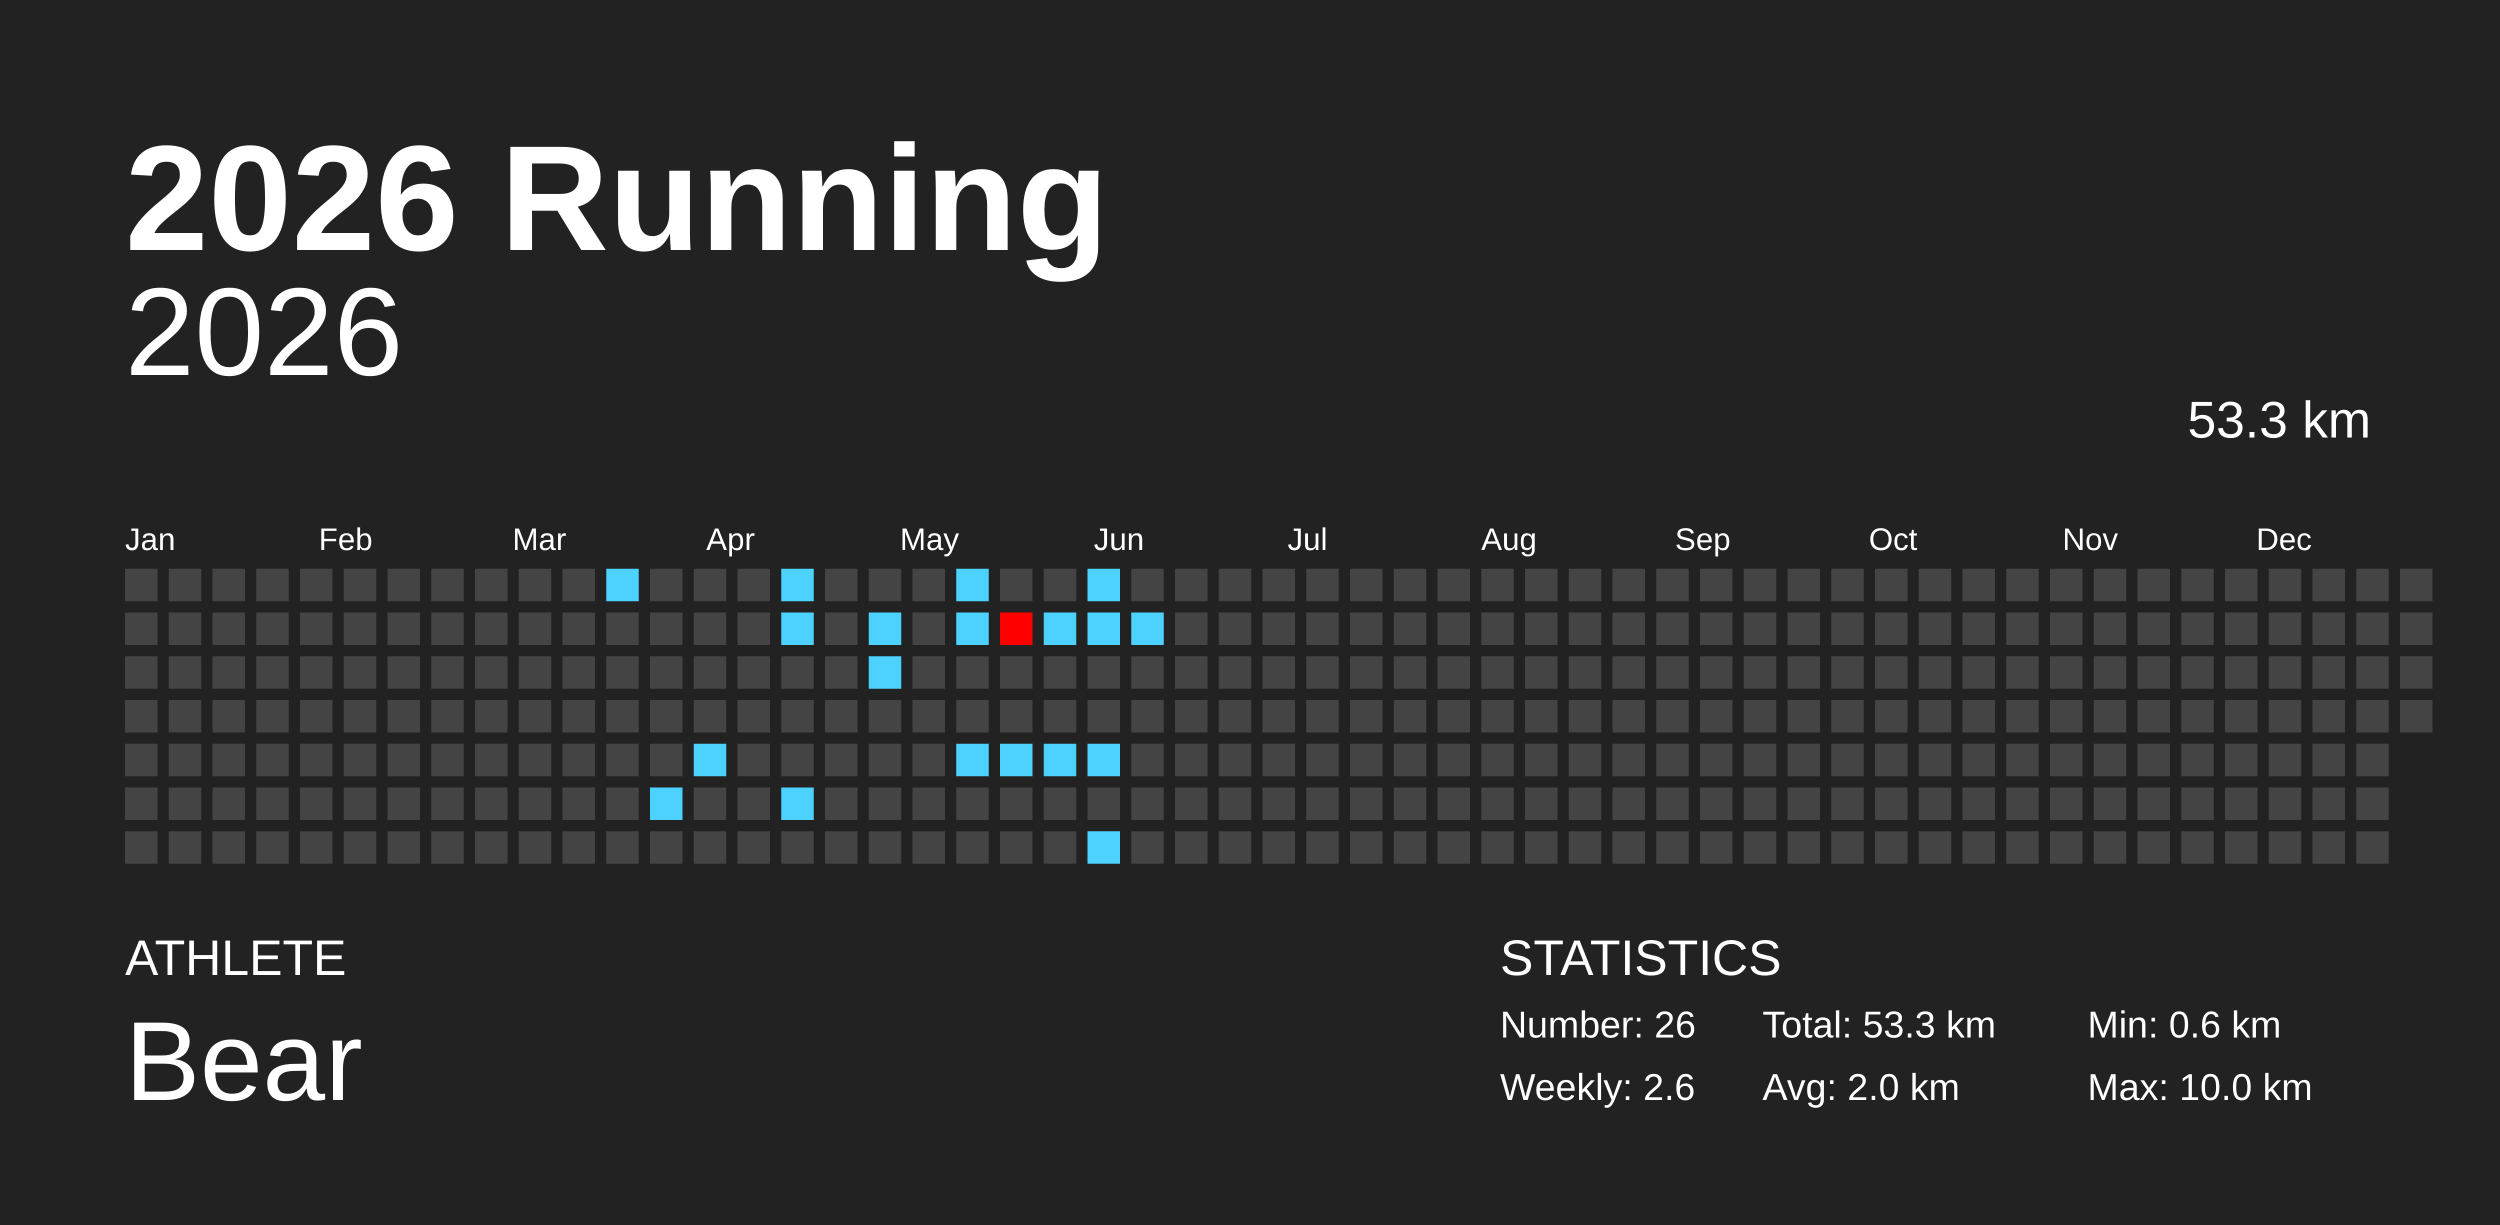
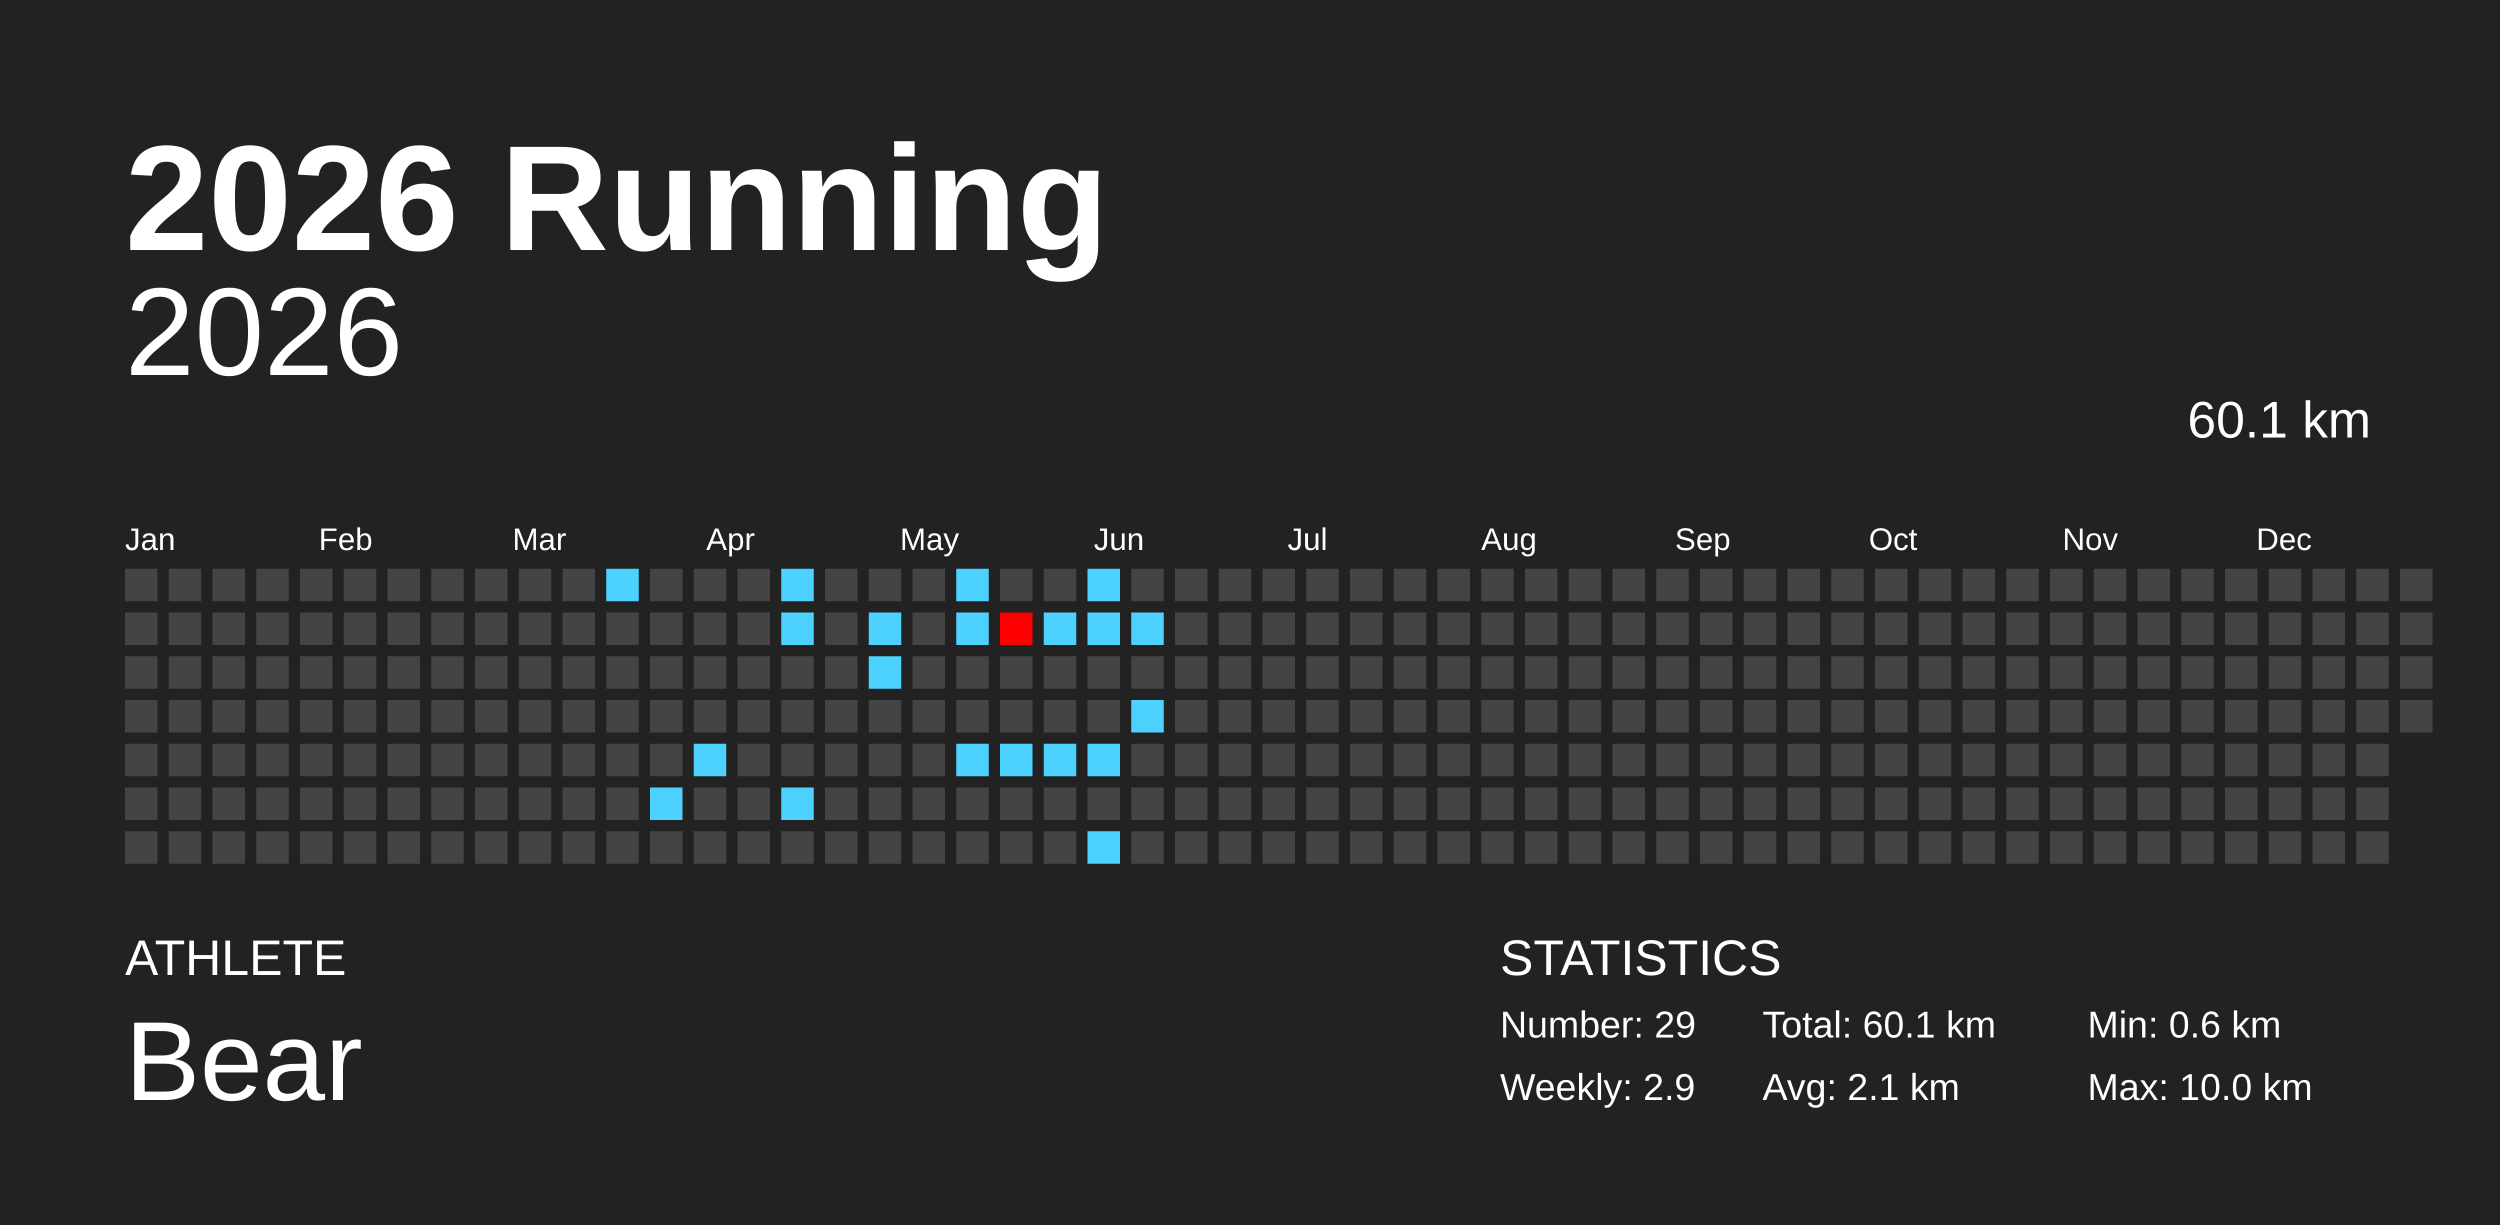
<svg xmlns="http://www.w3.org/2000/svg" baseProfile="full" height="98mm" version="1.1" viewBox="0,0,200,98" width="200mm">
  <defs />
  <rect fill="#222222" height="98" width="200" x="0" y="0" />
  <text fill="#FFFFFF" style="font-size:12px; font-family:Arial; font-weight:bold;" x="10" y="20">2026 Running</text>
  <text fill="#FFFFFF" style="font-size:4px; font-family:Arial" x="10" y="78">ATHLETE</text>
  <text fill="#FFFFFF" style="font-size:9px; font-family:Arial" x="10" y="88">Bear</text>
  <text fill="#FFFFFF" style="font-size:4px; font-family:Arial" x="120" y="78">STATISTICS</text>
-   <text fill="#FFFFFF" style="font-size:3px; font-family:Arial" x="120" y="83">Number: 26</text>
-   <text fill="#FFFFFF" style="font-size:3px; font-family:Arial" x="120" y="88">Weekly: 2.6</text>
-   <text fill="#FFFFFF" style="font-size:3px; font-family:Arial" x="141" y="83">Total: 53.3 km</text>
-   <text fill="#FFFFFF" style="font-size:3px; font-family:Arial" x="141" y="88">Avg: 2.0 km</text>
+   <text fill="#FFFFFF" style="font-size:3px; font-family:Arial" x="120" y="83">Number: 29</text>
+   <text fill="#FFFFFF" style="font-size:3px; font-family:Arial" x="120" y="88">Weekly: 2.9</text>
+   <text fill="#FFFFFF" style="font-size:3px; font-family:Arial" x="141" y="83">Total: 60.1 km</text>
+   <text fill="#FFFFFF" style="font-size:3px; font-family:Arial" x="141" y="88">Avg: 2.1 km</text>
  <text fill="#FFFFFF" style="font-size:3px; font-family:Arial" x="167" y="83">Min: 0.6 km</text>
  <text fill="#FFFFFF" style="font-size:3px; font-family:Arial" x="167" y="88">Max: 10.0 km</text>
  <text alignment-baseline="hanging" fill="#FFFFFF" style="font-size:10.0px; font-family:Arial;" x="10" y="30">2026</text>
-   <text alignment-baseline="hanging" fill="#FFFFFF" style="font-size:4.125px; font-family:Arial;" x="175" y="35">53.3 km</text>
+   <text alignment-baseline="hanging" fill="#FFFFFF" style="font-size:4.125px; font-family:Arial;" x="175" y="35">60.1 km</text>
  <text fill="#FFFFFF" style="font-size:2.5px; font-family:Arial" x="10.0" y="44">Jan</text>
  <text fill="#FFFFFF" style="font-size:2.5px; font-family:Arial" x="25.5" y="44">Feb</text>
  <text fill="#FFFFFF" style="font-size:2.5px; font-family:Arial" x="41.0" y="44">Mar</text>
  <text fill="#FFFFFF" style="font-size:2.5px; font-family:Arial" x="56.5" y="44">Apr</text>
  <text fill="#FFFFFF" style="font-size:2.5px; font-family:Arial" x="72.0" y="44">May</text>
  <text fill="#FFFFFF" style="font-size:2.5px; font-family:Arial" x="87.5" y="44">Jun</text>
  <text fill="#FFFFFF" style="font-size:2.5px; font-family:Arial" x="103.0" y="44">Jul</text>
  <text fill="#FFFFFF" style="font-size:2.5px; font-family:Arial" x="118.5" y="44">Aug</text>
  <text fill="#FFFFFF" style="font-size:2.5px; font-family:Arial" x="134.0" y="44">Sep</text>
  <text fill="#FFFFFF" style="font-size:2.5px; font-family:Arial" x="149.5" y="44">Oct</text>
  <text fill="#FFFFFF" style="font-size:2.5px; font-family:Arial" x="165.0" y="44">Nov</text>
  <text fill="#FFFFFF" style="font-size:2.5px; font-family:Arial" x="180.5" y="44">Dec</text>
  <rect fill="#444444" height="2.6" width="2.6" x="10.0" y="45.5" />
  <rect fill="#444444" height="2.6" width="2.6" x="10.0" y="49.0" />
  <rect fill="#444444" height="2.6" width="2.6" x="10.0" y="52.5" />
  <rect fill="#444444" height="2.6" width="2.6" x="10.0" y="56.0" />
  <rect fill="#444444" height="2.6" width="2.6" x="10.0" y="59.5" />
  <rect fill="#444444" height="2.6" width="2.6" x="10.0" y="63.0" />
  <rect fill="#444444" height="2.6" width="2.6" x="10.0" y="66.5" />
  <rect fill="#444444" height="2.6" width="2.6" x="13.5" y="45.5" />
  <rect fill="#444444" height="2.6" width="2.6" x="13.5" y="49.0" />
  <rect fill="#444444" height="2.6" width="2.6" x="13.5" y="52.5" />
  <rect fill="#444444" height="2.6" width="2.6" x="13.5" y="56.0" />
  <rect fill="#444444" height="2.6" width="2.6" x="13.5" y="59.5" />
  <rect fill="#444444" height="2.6" width="2.6" x="13.5" y="63.0" />
  <rect fill="#444444" height="2.6" width="2.6" x="13.5" y="66.5" />
  <rect fill="#444444" height="2.6" width="2.6" x="17.0" y="45.5" />
  <rect fill="#444444" height="2.6" width="2.6" x="17.0" y="49.0" />
  <rect fill="#444444" height="2.6" width="2.6" x="17.0" y="52.5" />
  <rect fill="#444444" height="2.6" width="2.6" x="17.0" y="56.0" />
  <rect fill="#444444" height="2.6" width="2.6" x="17.0" y="59.5" />
  <rect fill="#444444" height="2.6" width="2.6" x="17.0" y="63.0" />
  <rect fill="#444444" height="2.6" width="2.6" x="17.0" y="66.5" />
  <rect fill="#444444" height="2.6" width="2.6" x="20.5" y="45.5" />
  <rect fill="#444444" height="2.6" width="2.6" x="20.5" y="49.0" />
  <rect fill="#444444" height="2.6" width="2.6" x="20.5" y="52.5" />
  <rect fill="#444444" height="2.6" width="2.6" x="20.5" y="56.0" />
  <rect fill="#444444" height="2.6" width="2.6" x="20.5" y="59.5" />
  <rect fill="#444444" height="2.6" width="2.6" x="20.5" y="63.0" />
  <rect fill="#444444" height="2.6" width="2.6" x="20.5" y="66.5" />
  <rect fill="#444444" height="2.6" width="2.6" x="24.0" y="45.5" />
  <rect fill="#444444" height="2.6" width="2.6" x="24.0" y="49.0" />
  <rect fill="#444444" height="2.6" width="2.6" x="24.0" y="52.5" />
  <rect fill="#444444" height="2.6" width="2.6" x="24.0" y="56.0" />
  <rect fill="#444444" height="2.6" width="2.6" x="24.0" y="59.5" />
  <rect fill="#444444" height="2.6" width="2.6" x="24.0" y="63.0" />
  <rect fill="#444444" height="2.6" width="2.6" x="24.0" y="66.5" />
  <rect fill="#444444" height="2.6" width="2.6" x="27.5" y="45.5" />
  <rect fill="#444444" height="2.6" width="2.6" x="27.5" y="49.0" />
  <rect fill="#444444" height="2.6" width="2.6" x="27.5" y="52.5" />
  <rect fill="#444444" height="2.6" width="2.6" x="27.5" y="56.0" />
  <rect fill="#444444" height="2.6" width="2.6" x="27.5" y="59.5" />
  <rect fill="#444444" height="2.6" width="2.6" x="27.5" y="63.0" />
  <rect fill="#444444" height="2.6" width="2.6" x="27.5" y="66.5" />
  <rect fill="#444444" height="2.6" width="2.6" x="31.0" y="45.5" />
  <rect fill="#444444" height="2.6" width="2.6" x="31.0" y="49.0" />
  <rect fill="#444444" height="2.6" width="2.6" x="31.0" y="52.5" />
  <rect fill="#444444" height="2.6" width="2.6" x="31.0" y="56.0" />
  <rect fill="#444444" height="2.6" width="2.6" x="31.0" y="59.5" />
  <rect fill="#444444" height="2.6" width="2.6" x="31.0" y="63.0" />
  <rect fill="#444444" height="2.6" width="2.6" x="31.0" y="66.5" />
  <rect fill="#444444" height="2.6" width="2.6" x="34.5" y="45.5" />
  <rect fill="#444444" height="2.6" width="2.6" x="34.5" y="49.0" />
  <rect fill="#444444" height="2.6" width="2.6" x="34.5" y="52.5" />
  <rect fill="#444444" height="2.6" width="2.6" x="34.5" y="56.0" />
  <rect fill="#444444" height="2.6" width="2.6" x="34.5" y="59.5" />
  <rect fill="#444444" height="2.6" width="2.6" x="34.5" y="63.0" />
  <rect fill="#444444" height="2.6" width="2.6" x="34.5" y="66.5" />
  <rect fill="#444444" height="2.6" width="2.6" x="38.0" y="45.5" />
  <rect fill="#444444" height="2.6" width="2.6" x="38.0" y="49.0" />
  <rect fill="#444444" height="2.6" width="2.6" x="38.0" y="52.5" />
  <rect fill="#444444" height="2.6" width="2.6" x="38.0" y="56.0" />
  <rect fill="#444444" height="2.6" width="2.6" x="38.0" y="59.5" />
  <rect fill="#444444" height="2.6" width="2.6" x="38.0" y="63.0" />
  <rect fill="#444444" height="2.6" width="2.6" x="38.0" y="66.5" />
  <rect fill="#444444" height="2.6" width="2.6" x="41.5" y="45.5" />
  <rect fill="#444444" height="2.6" width="2.6" x="41.5" y="49.0" />
  <rect fill="#444444" height="2.6" width="2.6" x="41.5" y="52.5" />
  <rect fill="#444444" height="2.6" width="2.6" x="41.5" y="56.0" />
  <rect fill="#444444" height="2.6" width="2.6" x="41.5" y="59.5" />
  <rect fill="#444444" height="2.6" width="2.6" x="41.5" y="63.0" />
  <rect fill="#444444" height="2.6" width="2.6" x="41.5" y="66.5" />
  <rect fill="#444444" height="2.6" width="2.6" x="45.0" y="45.5" />
  <rect fill="#444444" height="2.6" width="2.6" x="45.0" y="49.0" />
  <rect fill="#444444" height="2.6" width="2.6" x="45.0" y="52.5" />
  <rect fill="#444444" height="2.6" width="2.6" x="45.0" y="56.0" />
  <rect fill="#444444" height="2.6" width="2.6" x="45.0" y="59.5" />
  <rect fill="#444444" height="2.6" width="2.6" x="45.0" y="63.0" />
  <rect fill="#444444" height="2.6" width="2.6" x="45.0" y="66.5" />
  <rect fill="#4dd2ff" height="2.6" width="2.6" x="48.5" y="45.5" />
  <rect fill="#444444" height="2.6" width="2.6" x="48.5" y="49.0" />
  <rect fill="#444444" height="2.6" width="2.6" x="48.5" y="52.5" />
  <rect fill="#444444" height="2.6" width="2.6" x="48.5" y="56.0" />
  <rect fill="#444444" height="2.6" width="2.6" x="48.5" y="59.5" />
  <rect fill="#444444" height="2.6" width="2.6" x="48.5" y="63.0" />
  <rect fill="#444444" height="2.6" width="2.6" x="48.5" y="66.5" />
  <rect fill="#444444" height="2.6" width="2.6" x="52.0" y="45.5" />
  <rect fill="#444444" height="2.6" width="2.6" x="52.0" y="49.0" />
  <rect fill="#444444" height="2.6" width="2.6" x="52.0" y="52.5" />
  <rect fill="#444444" height="2.6" width="2.6" x="52.0" y="56.0" />
  <rect fill="#444444" height="2.6" width="2.6" x="52.0" y="59.5" />
  <rect fill="#4dd2ff" height="2.6" width="2.6" x="52.0" y="63.0" />
  <rect fill="#444444" height="2.6" width="2.6" x="52.0" y="66.5" />
  <rect fill="#444444" height="2.6" width="2.6" x="55.5" y="45.5" />
  <rect fill="#444444" height="2.6" width="2.6" x="55.5" y="49.0" />
  <rect fill="#444444" height="2.6" width="2.6" x="55.5" y="52.5" />
  <rect fill="#444444" height="2.6" width="2.6" x="55.5" y="56.0" />
  <rect fill="#4dd2ff" height="2.6" width="2.6" x="55.5" y="59.5" />
  <rect fill="#444444" height="2.6" width="2.6" x="55.5" y="63.0" />
  <rect fill="#444444" height="2.6" width="2.6" x="55.5" y="66.5" />
  <rect fill="#444444" height="2.6" width="2.6" x="59.0" y="45.5" />
  <rect fill="#444444" height="2.6" width="2.6" x="59.0" y="49.0" />
  <rect fill="#444444" height="2.6" width="2.6" x="59.0" y="52.5" />
  <rect fill="#444444" height="2.6" width="2.6" x="59.0" y="56.0" />
  <rect fill="#444444" height="2.6" width="2.6" x="59.0" y="59.5" />
  <rect fill="#444444" height="2.6" width="2.6" x="59.0" y="63.0" />
  <rect fill="#444444" height="2.6" width="2.6" x="59.0" y="66.5" />
  <rect fill="#4dd2ff" height="2.6" width="2.6" x="62.5" y="45.5" />
  <rect fill="#4dd2ff" height="2.6" width="2.6" x="62.5" y="49.0" />
  <rect fill="#444444" height="2.6" width="2.6" x="62.5" y="52.5" />
  <rect fill="#444444" height="2.6" width="2.6" x="62.5" y="56.0" />
  <rect fill="#444444" height="2.6" width="2.6" x="62.5" y="59.5" />
  <rect fill="#4dd2ff" height="2.6" width="2.6" x="62.5" y="63.0" />
  <rect fill="#444444" height="2.6" width="2.6" x="62.5" y="66.5" />
  <rect fill="#444444" height="2.6" width="2.6" x="66.0" y="45.5" />
  <rect fill="#444444" height="2.6" width="2.6" x="66.0" y="49.0" />
  <rect fill="#444444" height="2.6" width="2.6" x="66.0" y="52.5" />
  <rect fill="#444444" height="2.6" width="2.6" x="66.0" y="56.0" />
  <rect fill="#444444" height="2.6" width="2.6" x="66.0" y="59.5" />
  <rect fill="#444444" height="2.6" width="2.6" x="66.0" y="63.0" />
  <rect fill="#444444" height="2.6" width="2.6" x="66.0" y="66.5" />
  <rect fill="#444444" height="2.6" width="2.6" x="69.5" y="45.5" />
  <rect fill="#4dd2ff" height="2.6" width="2.6" x="69.5" y="49.0" />
  <rect fill="#4dd2ff" height="2.6" width="2.6" x="69.5" y="52.5" />
  <rect fill="#444444" height="2.6" width="2.6" x="69.5" y="56.0" />
  <rect fill="#444444" height="2.6" width="2.6" x="69.5" y="59.5" />
  <rect fill="#444444" height="2.6" width="2.6" x="69.5" y="63.0" />
  <rect fill="#444444" height="2.6" width="2.6" x="69.5" y="66.5" />
  <rect fill="#444444" height="2.6" width="2.6" x="73.0" y="45.5" />
  <rect fill="#444444" height="2.6" width="2.6" x="73.0" y="49.0" />
  <rect fill="#444444" height="2.6" width="2.6" x="73.0" y="52.5" />
  <rect fill="#444444" height="2.6" width="2.6" x="73.0" y="56.0" />
  <rect fill="#444444" height="2.6" width="2.6" x="73.0" y="59.5" />
  <rect fill="#444444" height="2.6" width="2.6" x="73.0" y="63.0" />
  <rect fill="#444444" height="2.6" width="2.6" x="73.0" y="66.5" />
  <rect fill="#4dd2ff" height="2.6" width="2.6" x="76.5" y="45.5" />
  <rect fill="#4dd2ff" height="2.6" width="2.6" x="76.5" y="49.0" />
  <rect fill="#444444" height="2.6" width="2.6" x="76.5" y="52.5" />
  <rect fill="#444444" height="2.6" width="2.6" x="76.5" y="56.0" />
  <rect fill="#4dd2ff" height="2.6" width="2.6" x="76.5" y="59.5" />
  <rect fill="#444444" height="2.6" width="2.6" x="76.5" y="63.0" />
  <rect fill="#444444" height="2.6" width="2.6" x="76.5" y="66.5" />
  <rect fill="#444444" height="2.6" width="2.6" x="80.0" y="45.5" />
  <rect fill="#ff0000" height="2.6" width="2.6" x="80.0" y="49.0" />
  <rect fill="#444444" height="2.6" width="2.6" x="80.0" y="52.5" />
  <rect fill="#444444" height="2.6" width="2.6" x="80.0" y="56.0" />
  <rect fill="#4dd2ff" height="2.6" width="2.6" x="80.0" y="59.5" />
  <rect fill="#444444" height="2.6" width="2.6" x="80.0" y="63.0" />
  <rect fill="#444444" height="2.6" width="2.6" x="80.0" y="66.5" />
  <rect fill="#444444" height="2.6" width="2.6" x="83.5" y="45.5" />
  <rect fill="#4dd2ff" height="2.6" width="2.6" x="83.5" y="49.0" />
  <rect fill="#444444" height="2.6" width="2.6" x="83.5" y="52.5" />
  <rect fill="#444444" height="2.6" width="2.6" x="83.5" y="56.0" />
  <rect fill="#4dd2ff" height="2.6" width="2.6" x="83.5" y="59.5" />
  <rect fill="#444444" height="2.6" width="2.6" x="83.5" y="63.0" />
  <rect fill="#444444" height="2.6" width="2.6" x="83.5" y="66.5" />
  <rect fill="#4dd2ff" height="2.6" width="2.6" x="87.0" y="45.5" />
  <rect fill="#4dd2ff" height="2.6" width="2.6" x="87.0" y="49.0" />
  <rect fill="#444444" height="2.6" width="2.6" x="87.0" y="52.5" />
  <rect fill="#444444" height="2.6" width="2.6" x="87.0" y="56.0" />
  <rect fill="#4dd2ff" height="2.6" width="2.6" x="87.0" y="59.5" />
  <rect fill="#444444" height="2.6" width="2.6" x="87.0" y="63.0" />
  <rect fill="#4dd2ff" height="2.6" width="2.6" x="87.0" y="66.5" />
  <rect fill="#444444" height="2.6" width="2.6" x="90.5" y="45.5" />
  <rect fill="#4dd2ff" height="2.6" width="2.6" x="90.5" y="49.0" />
  <rect fill="#444444" height="2.6" width="2.6" x="90.5" y="52.5" />
-   <rect fill="#444444" height="2.6" width="2.6" x="90.5" y="56.0" />
+   <rect fill="#4dd2ff" height="2.6" width="2.6" x="90.5" y="56.0" />
  <rect fill="#444444" height="2.6" width="2.6" x="90.5" y="59.5" />
  <rect fill="#444444" height="2.6" width="2.6" x="90.5" y="63.0" />
  <rect fill="#444444" height="2.6" width="2.6" x="90.5" y="66.5" />
  <rect fill="#444444" height="2.6" width="2.6" x="94.0" y="45.5" />
  <rect fill="#444444" height="2.6" width="2.6" x="94.0" y="49.0" />
  <rect fill="#444444" height="2.6" width="2.6" x="94.0" y="52.5" />
  <rect fill="#444444" height="2.6" width="2.6" x="94.0" y="56.0" />
  <rect fill="#444444" height="2.6" width="2.6" x="94.0" y="59.5" />
  <rect fill="#444444" height="2.6" width="2.6" x="94.0" y="63.0" />
  <rect fill="#444444" height="2.6" width="2.6" x="94.0" y="66.5" />
  <rect fill="#444444" height="2.6" width="2.6" x="97.5" y="45.5" />
  <rect fill="#444444" height="2.6" width="2.6" x="97.5" y="49.0" />
  <rect fill="#444444" height="2.6" width="2.6" x="97.5" y="52.5" />
  <rect fill="#444444" height="2.6" width="2.6" x="97.5" y="56.0" />
  <rect fill="#444444" height="2.6" width="2.6" x="97.5" y="59.5" />
  <rect fill="#444444" height="2.6" width="2.6" x="97.5" y="63.0" />
  <rect fill="#444444" height="2.6" width="2.6" x="97.5" y="66.5" />
  <rect fill="#444444" height="2.6" width="2.6" x="101.0" y="45.5" />
  <rect fill="#444444" height="2.6" width="2.6" x="101.0" y="49.0" />
  <rect fill="#444444" height="2.6" width="2.6" x="101.0" y="52.5" />
  <rect fill="#444444" height="2.6" width="2.6" x="101.0" y="56.0" />
  <rect fill="#444444" height="2.6" width="2.6" x="101.0" y="59.5" />
  <rect fill="#444444" height="2.6" width="2.6" x="101.0" y="63.0" />
  <rect fill="#444444" height="2.6" width="2.6" x="101.0" y="66.5" />
  <rect fill="#444444" height="2.6" width="2.6" x="104.5" y="45.5" />
  <rect fill="#444444" height="2.6" width="2.6" x="104.5" y="49.0" />
  <rect fill="#444444" height="2.6" width="2.6" x="104.5" y="52.5" />
  <rect fill="#444444" height="2.6" width="2.6" x="104.5" y="56.0" />
  <rect fill="#444444" height="2.6" width="2.6" x="104.5" y="59.5" />
  <rect fill="#444444" height="2.6" width="2.6" x="104.5" y="63.0" />
  <rect fill="#444444" height="2.6" width="2.6" x="104.5" y="66.5" />
  <rect fill="#444444" height="2.6" width="2.6" x="108.0" y="45.5" />
  <rect fill="#444444" height="2.6" width="2.6" x="108.0" y="49.0" />
  <rect fill="#444444" height="2.6" width="2.6" x="108.0" y="52.5" />
  <rect fill="#444444" height="2.6" width="2.6" x="108.0" y="56.0" />
  <rect fill="#444444" height="2.6" width="2.6" x="108.0" y="59.5" />
  <rect fill="#444444" height="2.6" width="2.6" x="108.0" y="63.0" />
  <rect fill="#444444" height="2.6" width="2.6" x="108.0" y="66.5" />
  <rect fill="#444444" height="2.6" width="2.6" x="111.5" y="45.5" />
  <rect fill="#444444" height="2.6" width="2.6" x="111.5" y="49.0" />
  <rect fill="#444444" height="2.6" width="2.6" x="111.5" y="52.5" />
  <rect fill="#444444" height="2.6" width="2.6" x="111.5" y="56.0" />
  <rect fill="#444444" height="2.6" width="2.6" x="111.5" y="59.5" />
  <rect fill="#444444" height="2.6" width="2.6" x="111.5" y="63.0" />
  <rect fill="#444444" height="2.6" width="2.6" x="111.5" y="66.5" />
  <rect fill="#444444" height="2.6" width="2.6" x="115.0" y="45.5" />
  <rect fill="#444444" height="2.6" width="2.6" x="115.0" y="49.0" />
  <rect fill="#444444" height="2.6" width="2.6" x="115.0" y="52.5" />
  <rect fill="#444444" height="2.6" width="2.6" x="115.0" y="56.0" />
  <rect fill="#444444" height="2.6" width="2.6" x="115.0" y="59.5" />
  <rect fill="#444444" height="2.6" width="2.6" x="115.0" y="63.0" />
  <rect fill="#444444" height="2.6" width="2.6" x="115.0" y="66.5" />
  <rect fill="#444444" height="2.6" width="2.6" x="118.5" y="45.5" />
  <rect fill="#444444" height="2.6" width="2.6" x="118.5" y="49.0" />
  <rect fill="#444444" height="2.6" width="2.6" x="118.5" y="52.5" />
  <rect fill="#444444" height="2.6" width="2.6" x="118.5" y="56.0" />
  <rect fill="#444444" height="2.6" width="2.6" x="118.5" y="59.5" />
  <rect fill="#444444" height="2.6" width="2.6" x="118.5" y="63.0" />
  <rect fill="#444444" height="2.6" width="2.6" x="118.5" y="66.5" />
  <rect fill="#444444" height="2.6" width="2.6" x="122.0" y="45.5" />
  <rect fill="#444444" height="2.6" width="2.6" x="122.0" y="49.0" />
  <rect fill="#444444" height="2.6" width="2.6" x="122.0" y="52.5" />
  <rect fill="#444444" height="2.6" width="2.6" x="122.0" y="56.0" />
  <rect fill="#444444" height="2.6" width="2.6" x="122.0" y="59.5" />
  <rect fill="#444444" height="2.6" width="2.6" x="122.0" y="63.0" />
  <rect fill="#444444" height="2.6" width="2.6" x="122.0" y="66.5" />
  <rect fill="#444444" height="2.6" width="2.6" x="125.5" y="45.5" />
  <rect fill="#444444" height="2.6" width="2.6" x="125.5" y="49.0" />
  <rect fill="#444444" height="2.6" width="2.6" x="125.5" y="52.5" />
  <rect fill="#444444" height="2.6" width="2.6" x="125.5" y="56.0" />
  <rect fill="#444444" height="2.6" width="2.6" x="125.5" y="59.5" />
  <rect fill="#444444" height="2.6" width="2.6" x="125.5" y="63.0" />
  <rect fill="#444444" height="2.6" width="2.6" x="125.5" y="66.5" />
  <rect fill="#444444" height="2.6" width="2.6" x="129.0" y="45.5" />
  <rect fill="#444444" height="2.6" width="2.6" x="129.0" y="49.0" />
  <rect fill="#444444" height="2.6" width="2.6" x="129.0" y="52.5" />
  <rect fill="#444444" height="2.6" width="2.6" x="129.0" y="56.0" />
  <rect fill="#444444" height="2.6" width="2.6" x="129.0" y="59.5" />
  <rect fill="#444444" height="2.6" width="2.6" x="129.0" y="63.0" />
  <rect fill="#444444" height="2.6" width="2.6" x="129.0" y="66.5" />
  <rect fill="#444444" height="2.6" width="2.6" x="132.5" y="45.5" />
  <rect fill="#444444" height="2.6" width="2.6" x="132.5" y="49.0" />
  <rect fill="#444444" height="2.6" width="2.6" x="132.5" y="52.5" />
  <rect fill="#444444" height="2.6" width="2.6" x="132.5" y="56.0" />
  <rect fill="#444444" height="2.6" width="2.6" x="132.5" y="59.5" />
  <rect fill="#444444" height="2.6" width="2.6" x="132.5" y="63.0" />
  <rect fill="#444444" height="2.6" width="2.6" x="132.5" y="66.5" />
  <rect fill="#444444" height="2.6" width="2.6" x="136.0" y="45.5" />
  <rect fill="#444444" height="2.6" width="2.6" x="136.0" y="49.0" />
  <rect fill="#444444" height="2.6" width="2.6" x="136.0" y="52.5" />
  <rect fill="#444444" height="2.6" width="2.6" x="136.0" y="56.0" />
  <rect fill="#444444" height="2.6" width="2.6" x="136.0" y="59.5" />
  <rect fill="#444444" height="2.6" width="2.6" x="136.0" y="63.0" />
  <rect fill="#444444" height="2.6" width="2.6" x="136.0" y="66.5" />
  <rect fill="#444444" height="2.6" width="2.6" x="139.5" y="45.5" />
  <rect fill="#444444" height="2.6" width="2.6" x="139.5" y="49.0" />
  <rect fill="#444444" height="2.6" width="2.6" x="139.5" y="52.5" />
  <rect fill="#444444" height="2.6" width="2.6" x="139.5" y="56.0" />
  <rect fill="#444444" height="2.6" width="2.6" x="139.5" y="59.5" />
  <rect fill="#444444" height="2.6" width="2.6" x="139.5" y="63.0" />
  <rect fill="#444444" height="2.6" width="2.6" x="139.5" y="66.5" />
  <rect fill="#444444" height="2.6" width="2.6" x="143.0" y="45.5" />
  <rect fill="#444444" height="2.6" width="2.6" x="143.0" y="49.0" />
  <rect fill="#444444" height="2.6" width="2.6" x="143.0" y="52.5" />
  <rect fill="#444444" height="2.6" width="2.6" x="143.0" y="56.0" />
  <rect fill="#444444" height="2.6" width="2.6" x="143.0" y="59.5" />
  <rect fill="#444444" height="2.6" width="2.6" x="143.0" y="63.0" />
  <rect fill="#444444" height="2.6" width="2.6" x="143.0" y="66.5" />
  <rect fill="#444444" height="2.6" width="2.6" x="146.5" y="45.5" />
  <rect fill="#444444" height="2.6" width="2.6" x="146.5" y="49.0" />
  <rect fill="#444444" height="2.6" width="2.6" x="146.5" y="52.5" />
  <rect fill="#444444" height="2.6" width="2.6" x="146.5" y="56.0" />
  <rect fill="#444444" height="2.6" width="2.6" x="146.5" y="59.5" />
  <rect fill="#444444" height="2.6" width="2.6" x="146.5" y="63.0" />
  <rect fill="#444444" height="2.6" width="2.6" x="146.5" y="66.5" />
  <rect fill="#444444" height="2.6" width="2.6" x="150.0" y="45.5" />
  <rect fill="#444444" height="2.6" width="2.6" x="150.0" y="49.0" />
  <rect fill="#444444" height="2.6" width="2.6" x="150.0" y="52.5" />
  <rect fill="#444444" height="2.6" width="2.6" x="150.0" y="56.0" />
  <rect fill="#444444" height="2.6" width="2.6" x="150.0" y="59.5" />
  <rect fill="#444444" height="2.6" width="2.6" x="150.0" y="63.0" />
  <rect fill="#444444" height="2.6" width="2.6" x="150.0" y="66.5" />
  <rect fill="#444444" height="2.6" width="2.6" x="153.5" y="45.5" />
  <rect fill="#444444" height="2.6" width="2.6" x="153.5" y="49.0" />
  <rect fill="#444444" height="2.6" width="2.6" x="153.5" y="52.5" />
  <rect fill="#444444" height="2.6" width="2.6" x="153.5" y="56.0" />
  <rect fill="#444444" height="2.6" width="2.6" x="153.5" y="59.5" />
  <rect fill="#444444" height="2.6" width="2.6" x="153.5" y="63.0" />
  <rect fill="#444444" height="2.6" width="2.6" x="153.5" y="66.5" />
  <rect fill="#444444" height="2.6" width="2.6" x="157.0" y="45.5" />
  <rect fill="#444444" height="2.6" width="2.6" x="157.0" y="49.0" />
  <rect fill="#444444" height="2.6" width="2.6" x="157.0" y="52.5" />
  <rect fill="#444444" height="2.6" width="2.6" x="157.0" y="56.0" />
  <rect fill="#444444" height="2.6" width="2.6" x="157.0" y="59.5" />
  <rect fill="#444444" height="2.6" width="2.6" x="157.0" y="63.0" />
  <rect fill="#444444" height="2.6" width="2.6" x="157.0" y="66.5" />
  <rect fill="#444444" height="2.6" width="2.6" x="160.5" y="45.5" />
  <rect fill="#444444" height="2.6" width="2.6" x="160.5" y="49.0" />
  <rect fill="#444444" height="2.6" width="2.6" x="160.5" y="52.5" />
  <rect fill="#444444" height="2.6" width="2.6" x="160.5" y="56.0" />
  <rect fill="#444444" height="2.6" width="2.6" x="160.5" y="59.5" />
  <rect fill="#444444" height="2.6" width="2.6" x="160.5" y="63.0" />
  <rect fill="#444444" height="2.6" width="2.6" x="160.5" y="66.5" />
  <rect fill="#444444" height="2.6" width="2.6" x="164.0" y="45.5" />
  <rect fill="#444444" height="2.6" width="2.6" x="164.0" y="49.0" />
  <rect fill="#444444" height="2.6" width="2.6" x="164.0" y="52.5" />
  <rect fill="#444444" height="2.6" width="2.6" x="164.0" y="56.0" />
  <rect fill="#444444" height="2.6" width="2.6" x="164.0" y="59.5" />
  <rect fill="#444444" height="2.6" width="2.6" x="164.0" y="63.0" />
  <rect fill="#444444" height="2.6" width="2.6" x="164.0" y="66.5" />
  <rect fill="#444444" height="2.6" width="2.6" x="167.5" y="45.5" />
  <rect fill="#444444" height="2.6" width="2.6" x="167.5" y="49.0" />
  <rect fill="#444444" height="2.6" width="2.6" x="167.5" y="52.5" />
  <rect fill="#444444" height="2.6" width="2.6" x="167.5" y="56.0" />
  <rect fill="#444444" height="2.6" width="2.6" x="167.5" y="59.5" />
  <rect fill="#444444" height="2.6" width="2.6" x="167.5" y="63.0" />
  <rect fill="#444444" height="2.6" width="2.6" x="167.5" y="66.5" />
  <rect fill="#444444" height="2.6" width="2.6" x="171.0" y="45.5" />
  <rect fill="#444444" height="2.6" width="2.6" x="171.0" y="49.0" />
  <rect fill="#444444" height="2.6" width="2.6" x="171.0" y="52.5" />
  <rect fill="#444444" height="2.6" width="2.6" x="171.0" y="56.0" />
  <rect fill="#444444" height="2.6" width="2.6" x="171.0" y="59.5" />
  <rect fill="#444444" height="2.6" width="2.6" x="171.0" y="63.0" />
  <rect fill="#444444" height="2.6" width="2.6" x="171.0" y="66.5" />
  <rect fill="#444444" height="2.6" width="2.6" x="174.5" y="45.5" />
  <rect fill="#444444" height="2.6" width="2.6" x="174.5" y="49.0" />
  <rect fill="#444444" height="2.6" width="2.6" x="174.5" y="52.5" />
  <rect fill="#444444" height="2.6" width="2.6" x="174.5" y="56.0" />
  <rect fill="#444444" height="2.6" width="2.6" x="174.5" y="59.5" />
  <rect fill="#444444" height="2.6" width="2.6" x="174.5" y="63.0" />
  <rect fill="#444444" height="2.6" width="2.6" x="174.5" y="66.5" />
  <rect fill="#444444" height="2.6" width="2.6" x="178.0" y="45.5" />
  <rect fill="#444444" height="2.6" width="2.6" x="178.0" y="49.0" />
  <rect fill="#444444" height="2.6" width="2.6" x="178.0" y="52.5" />
  <rect fill="#444444" height="2.6" width="2.6" x="178.0" y="56.0" />
  <rect fill="#444444" height="2.6" width="2.6" x="178.0" y="59.5" />
  <rect fill="#444444" height="2.6" width="2.6" x="178.0" y="63.0" />
  <rect fill="#444444" height="2.6" width="2.6" x="178.0" y="66.5" />
  <rect fill="#444444" height="2.6" width="2.6" x="181.5" y="45.5" />
  <rect fill="#444444" height="2.6" width="2.6" x="181.5" y="49.0" />
  <rect fill="#444444" height="2.6" width="2.6" x="181.5" y="52.5" />
  <rect fill="#444444" height="2.6" width="2.6" x="181.5" y="56.0" />
  <rect fill="#444444" height="2.6" width="2.6" x="181.5" y="59.5" />
  <rect fill="#444444" height="2.6" width="2.6" x="181.5" y="63.0" />
  <rect fill="#444444" height="2.6" width="2.6" x="181.5" y="66.5" />
  <rect fill="#444444" height="2.6" width="2.6" x="185.0" y="45.5" />
  <rect fill="#444444" height="2.6" width="2.6" x="185.0" y="49.0" />
  <rect fill="#444444" height="2.6" width="2.6" x="185.0" y="52.5" />
  <rect fill="#444444" height="2.6" width="2.6" x="185.0" y="56.0" />
  <rect fill="#444444" height="2.6" width="2.6" x="185.0" y="59.5" />
  <rect fill="#444444" height="2.6" width="2.6" x="185.0" y="63.0" />
  <rect fill="#444444" height="2.6" width="2.6" x="185.0" y="66.5" />
  <rect fill="#444444" height="2.6" width="2.6" x="188.5" y="45.5" />
  <rect fill="#444444" height="2.6" width="2.6" x="188.5" y="49.0" />
  <rect fill="#444444" height="2.6" width="2.6" x="188.5" y="52.5" />
  <rect fill="#444444" height="2.6" width="2.6" x="188.5" y="56.0" />
  <rect fill="#444444" height="2.6" width="2.6" x="188.5" y="59.5" />
  <rect fill="#444444" height="2.6" width="2.6" x="188.5" y="63.0" />
  <rect fill="#444444" height="2.6" width="2.6" x="188.5" y="66.5" />
  <rect fill="#444444" height="2.6" width="2.6" x="192.0" y="45.5" />
  <rect fill="#444444" height="2.6" width="2.6" x="192.0" y="49.0" />
  <rect fill="#444444" height="2.6" width="2.6" x="192.0" y="52.5" />
  <rect fill="#444444" height="2.6" width="2.6" x="192.0" y="56.0" />
</svg>
